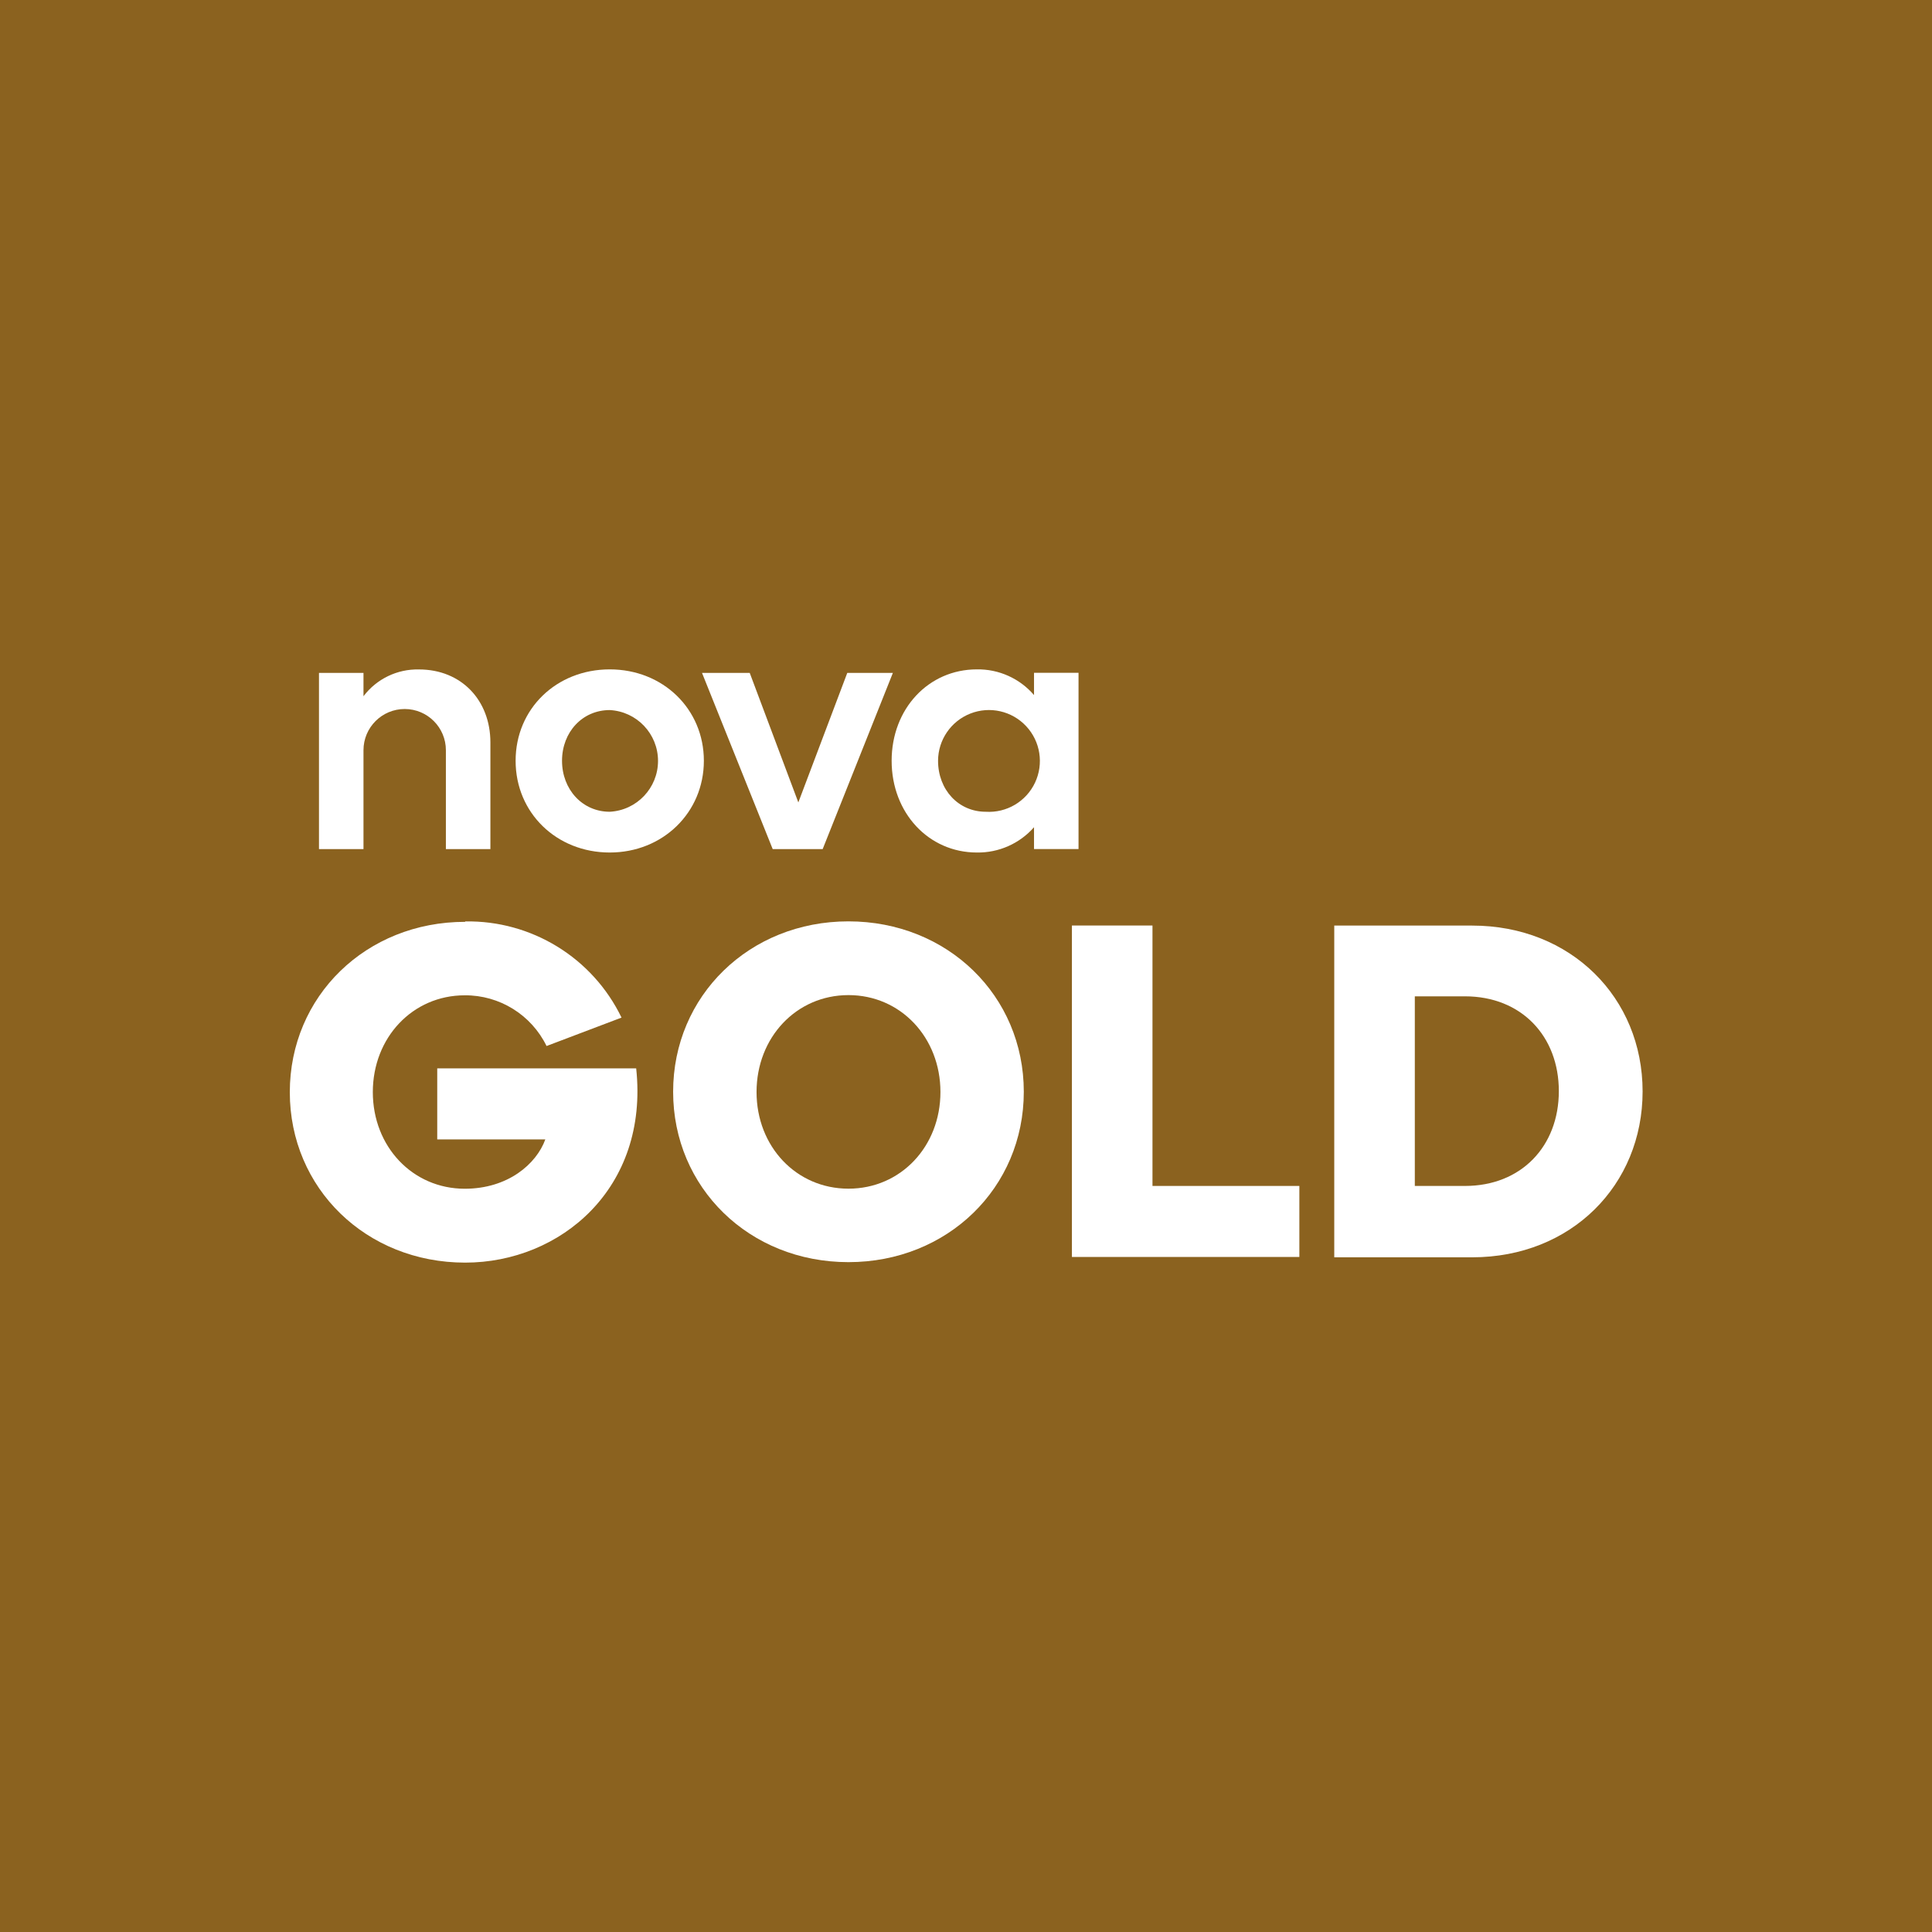
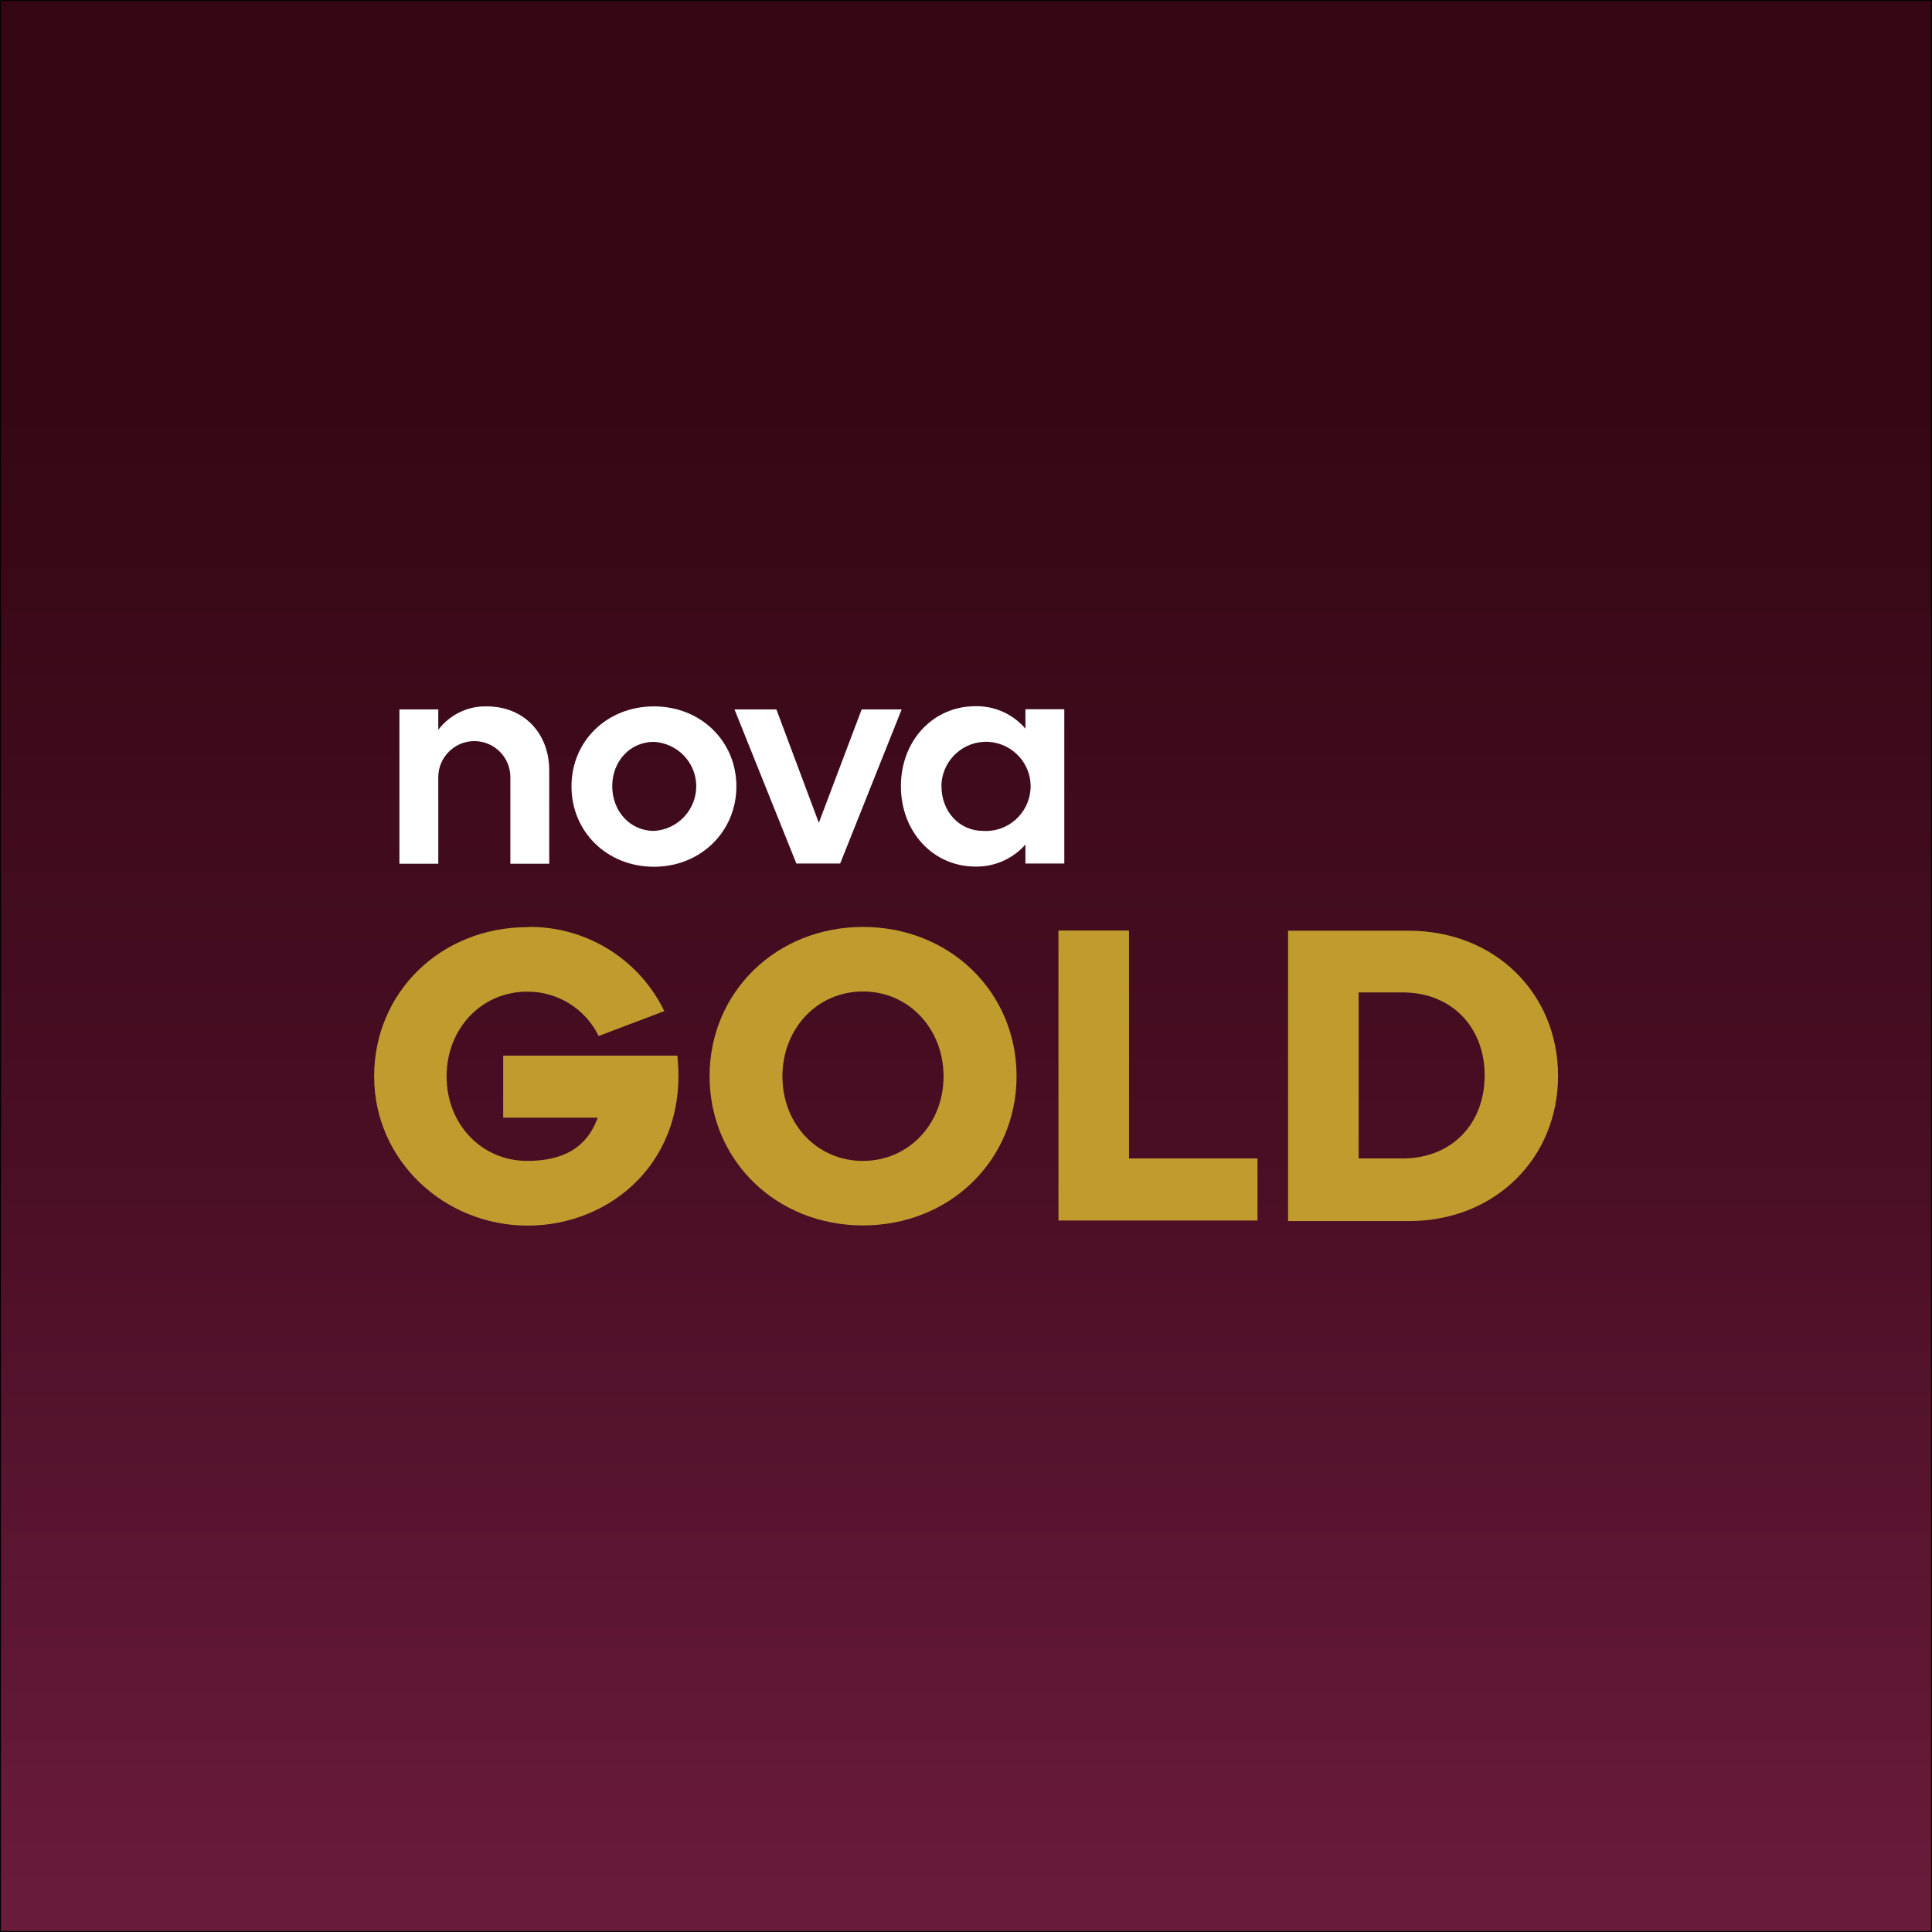
- <svg xmlns="http://www.w3.org/2000/svg" viewBox="0 0 283.46 283.46">
+ <svg xmlns="http://www.w3.org/2000/svg" id="Vrstva_1" data-name="Vrstva 1" version="1.1" viewBox="0 0 1024 1024">
  <defs>
-     <style>.cls-1{fill:#8b621f;}.cls-2{fill:#fff;}</style>
+     <style>
+       .cls-1 {
+         fill: url(#Nepojmenovaný_přechod_13);
+         stroke: #020202;
+         stroke-miterlimit: 10;
+       }
+ 
+       .cls-2 {
+         fill: #c09c2e;
+       }
+ 
+       .cls-2, .cls-3 {
+         stroke-width: 0px;
+       }
+ 
+       .cls-3 {
+         fill: #fff;
+       }
+     </style>
+     <linearGradient id="Nepojmenovaný_přechod_13" data-name="Nepojmenovaný přechod 13" x1="512" y1="79.3" x2="512" y2="-903.9" gradientTransform="translate(0 924)" gradientUnits="userSpaceOnUse">
+       <stop offset="0" stop-color="#691b3a" />
+       <stop offset=".4" stop-color="#490e24" />
+       <stop offset=".8" stop-color="#350714" />
+     </linearGradient>
  </defs>
-   <g id="Layer_2" data-name="Layer 2">
-     <g id="Nova">
-       <g id="novagold">
-         <rect class="cls-1" width="283.46" height="283.46" />
-         <g id="logo">
-           <path class="cls-2" d="M46.8,98.73h6.53v3.42a9.91,9.91,0,0,1,8.14-3.93c6.22,0,10.48,4.52,10.48,10.71v15.65H65.42V110.07a6,6,0,0,0-12.09,0v14.51H46.8Z" />
-           <path class="cls-2" d="M89.46,119.1a7.47,7.47,0,0,0,0-14.92c-4,0-7,3.22-7,7.44s3,7.48,7,7.48m0-20.89c7.83,0,13.81,5.83,13.81,13.41s-6,13.46-13.81,13.46-13.81-5.82-13.81-13.46,6-13.41,13.81-13.41" />
-           <path class="cls-2" d="M103,98.73h7l7.13,19,7.18-19H131l-10.3,25.85h-7.33Z" />
-           <path class="cls-2" d="M144.63,119.1a7.47,7.47,0,1,0-7-7.48c0,4.26,3,7.48,7,7.48m7.08,2.27a10.94,10.94,0,0,1-8.39,3.71c-7.08,0-12.5-5.82-12.5-13.46s5.42-13.41,12.5-13.41a10.82,10.82,0,0,1,8.39,3.77V98.71h6.53v25.86h-6.53Z" />
-           <path class="cls-2" d="M68.25,135.19A25,25,0,0,1,91.19,149.3l-11,4.17a13.26,13.26,0,0,0-12-7.44c-7.65,0-13.49,6.2-13.49,14.2s5.84,14.18,13.49,14.18c6.33,0,10.5-3.62,11.82-7.24H64.15V156.75H93.34c1.89,17.59-11.11,28.5-25.09,28.5-14.54,0-25.73-10.91-25.73-25s11.19-25,25.73-25" />
-           <path class="cls-2" d="M124.49,174.4c7.66,0,13.49-6.19,13.49-14.18S132.15,146,124.49,146,111,152.22,111,160.22s5.83,14.18,13.48,14.18m0-39.22c14.54,0,25.73,10.91,25.73,25s-11.19,25-25.73,25-25.72-10.92-25.72-25,11.19-25,25.72-25" />
-           <path class="cls-2" d="M157.27,135.79h11.82V174h21.55v10.42H157.27Z" />
-           <path class="cls-2" d="M214.94,174c8.27,0,13.77-5.84,13.77-13.91s-5.5-13.91-13.77-13.91h-7.36V174ZM195.76,135.8H216c14.47,0,25,10.57,25,24.33s-10.49,24.34-25,24.34H195.76Z" />
-         </g>
-       </g>
-     </g>
+   <rect class="cls-1" width="1024" height="1024" />
+   <g id="logo">
+     <path class="cls-3" d="M211.7,376h20.6v10.8c6.1-8,15.7-12.7,25.7-12.4,19.7,0,33.1,14.3,33.1,33.9v49.5h-20.6v-45.9c0-10.6-8.6-19.1-19.1-19.1s-19.1,8.6-19.1,19.1h0v45.9h-20.6v-81.7Z" />
+     <path class="cls-3" d="M346.6,440.4c13-.7,23-11.8,22.4-24.8-.6-12.1-10.3-21.7-22.4-22.4-12.6,0-22.1,10.2-22.1,23.5s9.5,23.7,22.1,23.7M346.6,374.4c24.8,0,43.7,18.4,43.7,42.4s-19,42.6-43.7,42.6-43.7-18.4-43.7-42.6,19-42.4,43.7-42.4" />
+     <path class="cls-3" d="M389.4,376h22.1l22.5,60.1,22.7-60.1h21.2l-32.6,81.7h-23.2l-32.8-81.7Z" />
+     <path class="cls-3" d="M521.1,440.4c13,.8,24.2-9.1,25.1-22.1s-9.1-24.2-22.1-25.1c-13-.8-24.2,9.1-25.1,22.1,0,.5,0,.9,0,1.4,0,13.5,9.5,23.7,22.1,23.7M543.5,447.6c-6.7,7.6-16.4,11.9-26.5,11.7-22.4,0-39.5-18.4-39.5-42.6s17.1-42.4,39.5-42.4c10.2-.2,19.9,4.2,26.5,11.9v-10.3h20.6v81.8h-20.6v-10.1Z" />
+     <path class="cls-2" d="M279.6,491.3c30.8-.5,59.1,16.9,72.5,44.6l-34.8,13.2c-7.1-14.5-21.8-23.6-37.9-23.5-24.2,0-42.7,19.6-42.7,44.9s18.5,44.8,42.7,44.8,33.2-11.4,37.4-22.9h-50.1v-32.9h92.3c6,55.6-35.1,90.1-79.3,90.1s-81.4-34.5-81.4-79.1,35.4-79.1,81.4-79.1" />
+     <path class="cls-2" d="M457.4,615.3c24.2,0,42.7-19.6,42.7-44.8s-18.4-45-42.7-45-42.7,19.7-42.7,45,18.4,44.8,42.6,44.8M457.4,491.3c46,0,81.4,34.5,81.4,79.1s-35.4,79.1-81.4,79.1-81.3-34.5-81.3-79.1,35.4-79.1,81.3-79.1" />
+     <path class="cls-2" d="M561,493.2h37.4v120.8h68.1v32.9h-105.5v-153.8Z" />
+     <path class="cls-2" d="M743.4,614c26.2,0,43.5-18.5,43.5-44s-17.4-44-43.5-44h-23.3v88h23.3ZM682.7,493.3h64c45.8,0,79.1,33.4,79.1,76.9s-33.2,77-79.1,77h-64v-153.9Z" />
  </g>
</svg>
